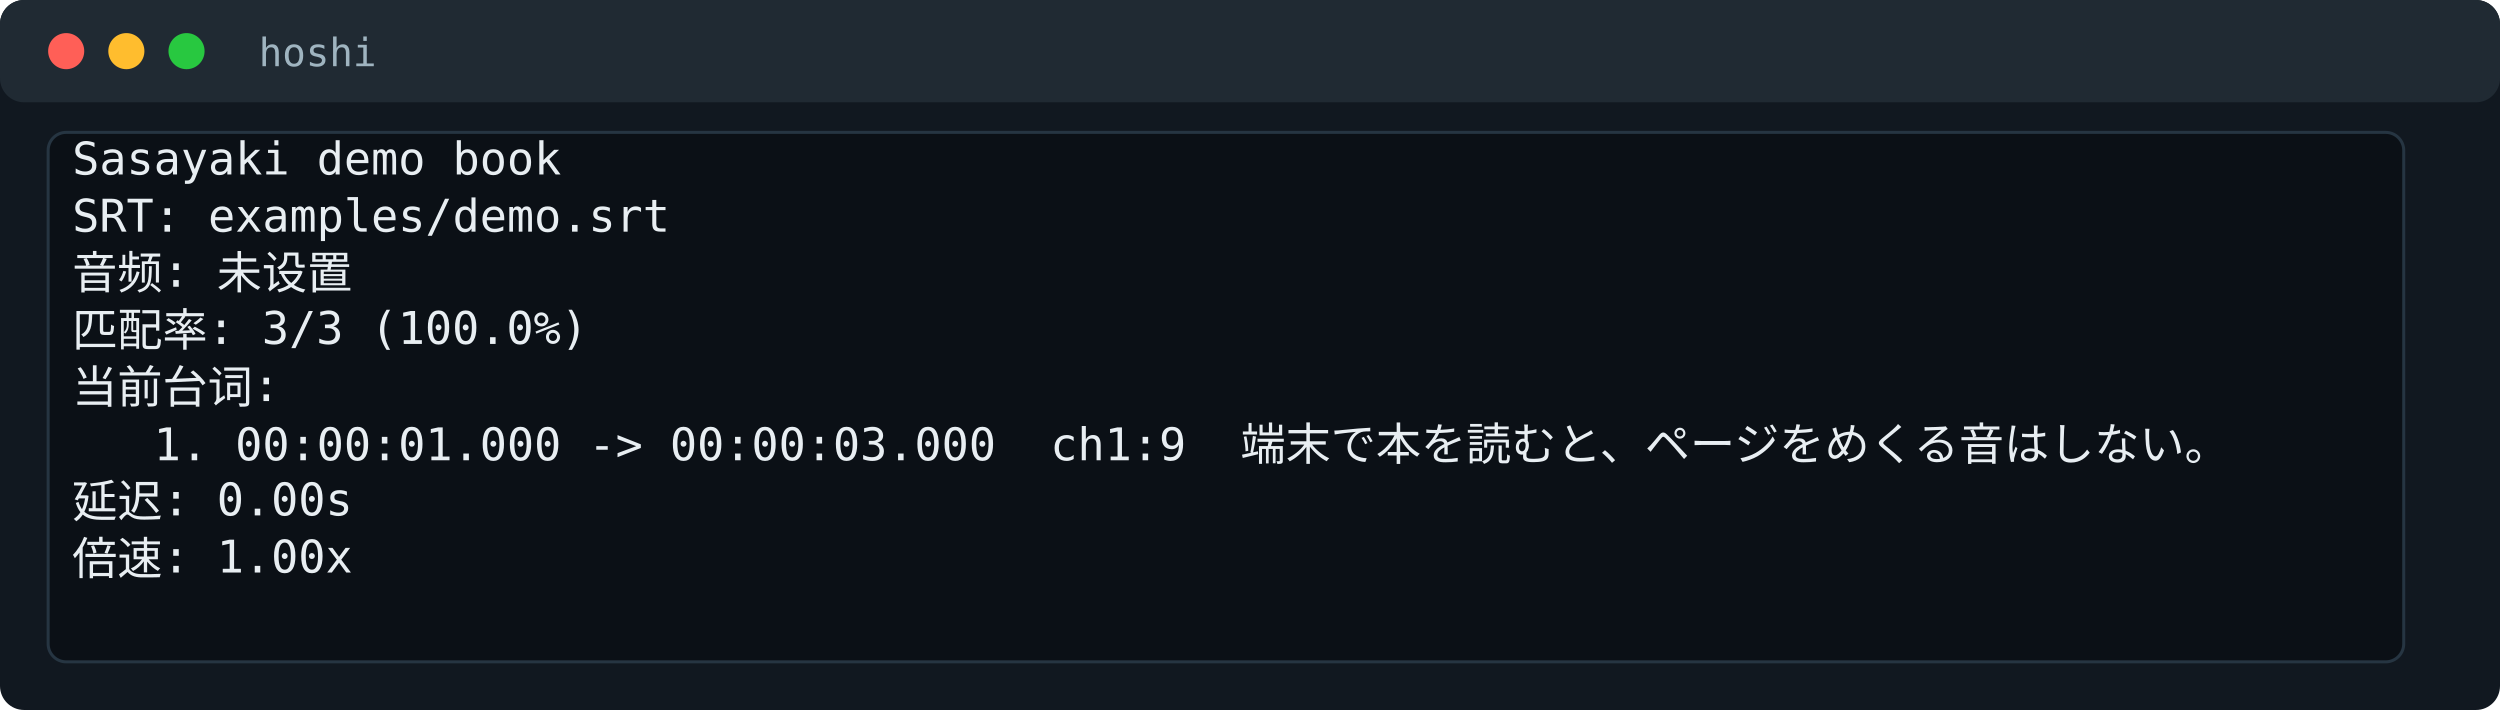
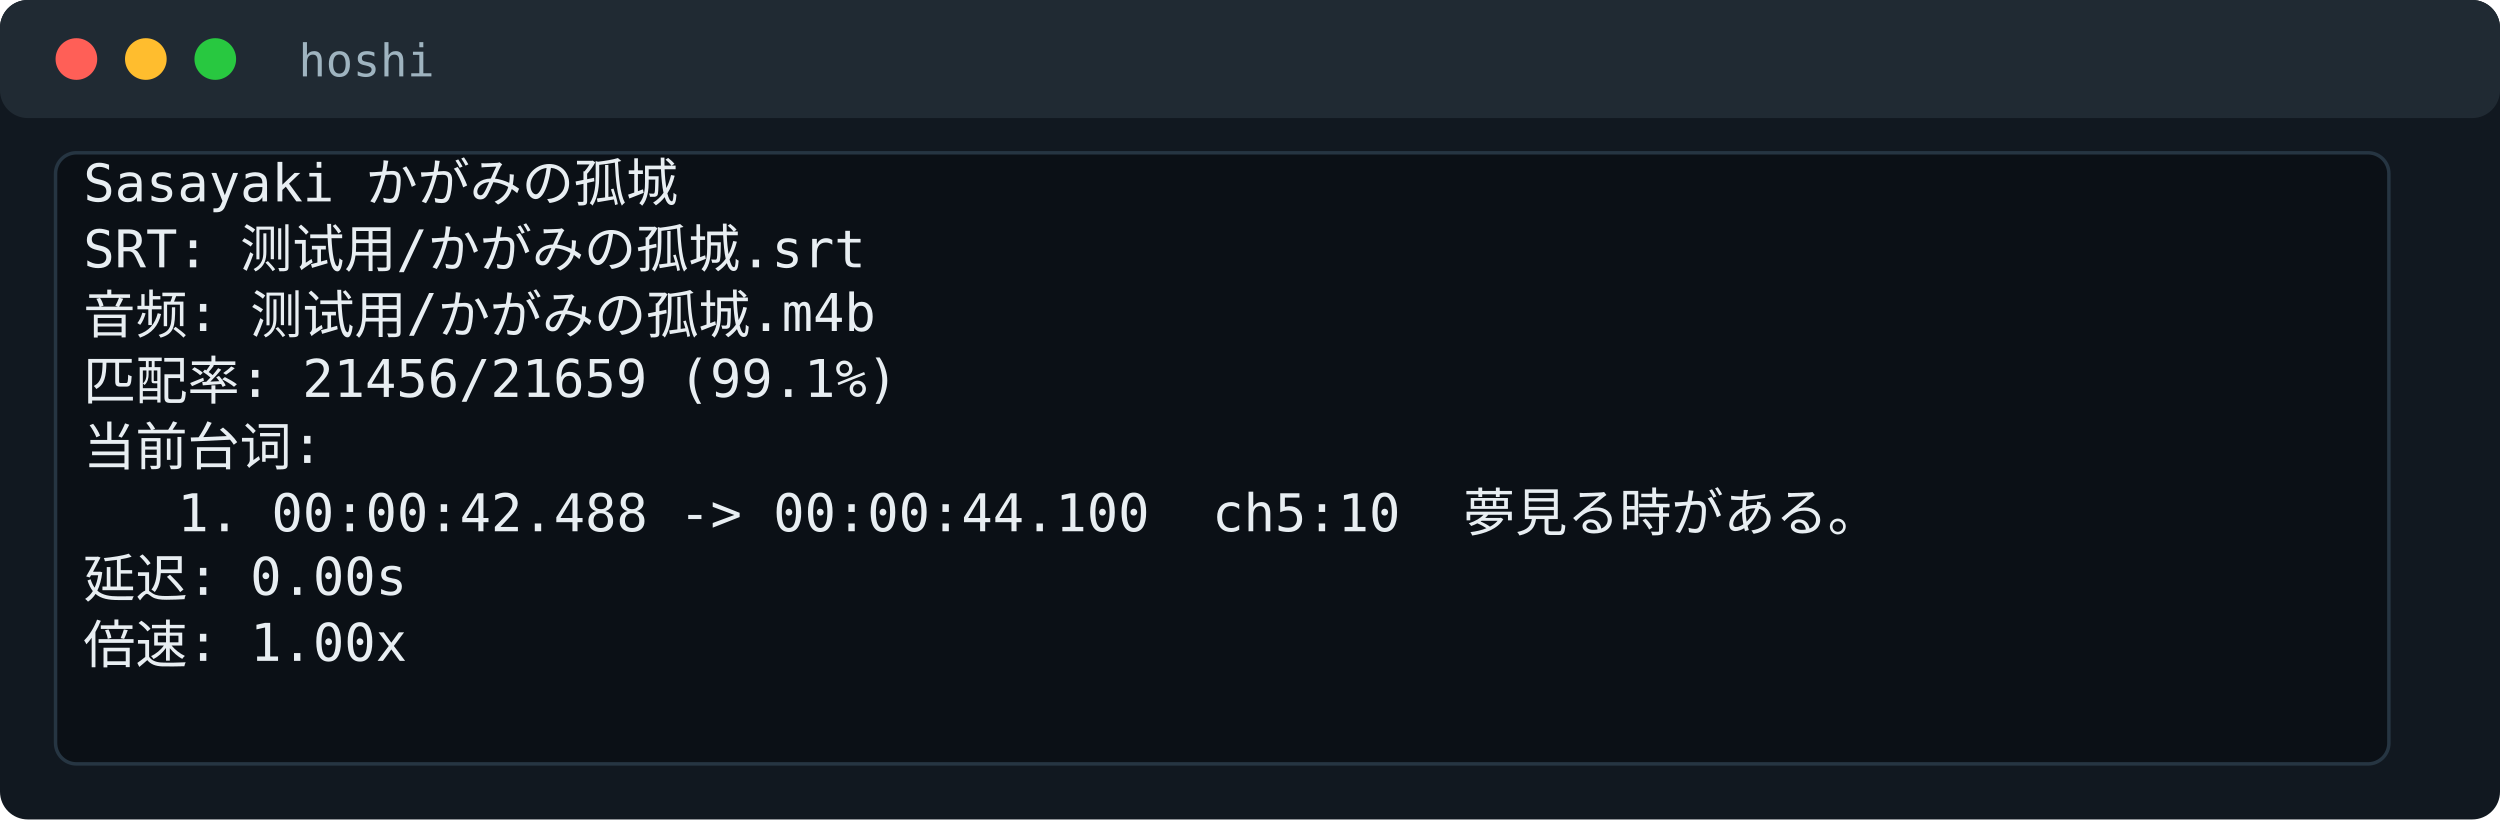
- <svg xmlns="http://www.w3.org/2000/svg" width="831" height="236" viewBox="0 0 831 236" role="img" aria-label="Hoshi Reader Terminal screenshot">
-   <rect width="831" height="236" rx="8" fill="#111820" />
-   <rect x="0" y="0" width="831" height="34" rx="8" fill="#202a33" />
+ <svg xmlns="http://www.w3.org/2000/svg" width="720" height="236" viewBox="0 0 720 236" role="img" aria-label="Hoshi Reader Terminal screenshot">
+   <rect width="720" height="236" rx="8" fill="#111820" />
+   <rect x="0" y="0" width="720" height="34" rx="8" fill="#202a33" />
  <circle cx="22" cy="17" r="6" fill="#ff5f57" />
  <circle cx="42" cy="17" r="6" fill="#ffbd2e" />
  <circle cx="62" cy="17" r="6" fill="#28c840" />
  <text x="86" y="22" fill="#9fb4c0" font-family="SFMono-Regular, Menlo, Consolas, monospace" font-size="13">hoshi</text>
-   <rect x="16" y="44" width="783" height="176" rx="6" fill="#0b1016" stroke="#263542" />
-   <text x="24" y="58" fill="#e8eef2" font-family="SFMono-Regular, Menlo, Consolas, monospace" font-size="15" xml:space="preserve">Sasayaki demo book</text>
-   <text x="24" y="77" fill="#e8eef2" font-family="SFMono-Regular, Menlo, Consolas, monospace" font-size="15" xml:space="preserve">SRT: examples/demo.srt</text>
-   <text x="24" y="96" fill="#e8eef2" font-family="SFMono-Regular, Menlo, Consolas, monospace" font-size="15" xml:space="preserve">音频: 未设置</text>
-   <text x="24" y="115" fill="#e8eef2" font-family="SFMono-Regular, Menlo, Consolas, monospace" font-size="15" xml:space="preserve">匹配率: 3/3 (100.0%)</text>
+   <rect x="16" y="44" width="672" height="176" rx="6" fill="#0b1016" stroke="#263542" />
+   <text x="24" y="58" fill="#e8eef2" font-family="SFMono-Regular, Menlo, Consolas, monospace" font-size="15" xml:space="preserve">Sasayaki かがみの孤城</text>
+   <text x="24" y="77" fill="#e8eef2" font-family="SFMono-Regular, Menlo, Consolas, monospace" font-size="15" xml:space="preserve">SRT: 测试用/かがみの孤城.srt</text>
+   <text x="24" y="96" fill="#e8eef2" font-family="SFMono-Regular, Menlo, Consolas, monospace" font-size="15" xml:space="preserve">音频: 测试用/かがみの孤城.m4b</text>
+   <text x="24" y="115" fill="#e8eef2" font-family="SFMono-Regular, Menlo, Consolas, monospace" font-size="15" xml:space="preserve">匹配率: 21456/21659 (99.1%)</text>
  <text x="24" y="134" fill="#e8eef2" font-family="SFMono-Regular, Menlo, Consolas, monospace" font-size="15" xml:space="preserve">当前台词:</text>
-   <text x="24" y="153" fill="#e8eef2" font-family="SFMono-Regular, Menlo, Consolas, monospace" font-size="15" xml:space="preserve">   1. 00:00:01.000 -&gt; 00:00:03.000  ch1:9  端末で本を読むと、ページをめくる音はしない。</text>
+   <text x="24" y="153" fill="#e8eef2" font-family="SFMono-Regular, Menlo, Consolas, monospace" font-size="15" xml:space="preserve">   1. 00:00:42.488 -&gt; 00:00:44.100  ch5:10  夢見る時がある。</text>
  <text x="24" y="172" fill="#e8eef2" font-family="SFMono-Regular, Menlo, Consolas, monospace" font-size="15" xml:space="preserve">延迟: 0.00s</text>
  <text x="24" y="191" fill="#e8eef2" font-family="SFMono-Regular, Menlo, Consolas, monospace" font-size="15" xml:space="preserve">倍速: 1.00x</text>
</svg>
